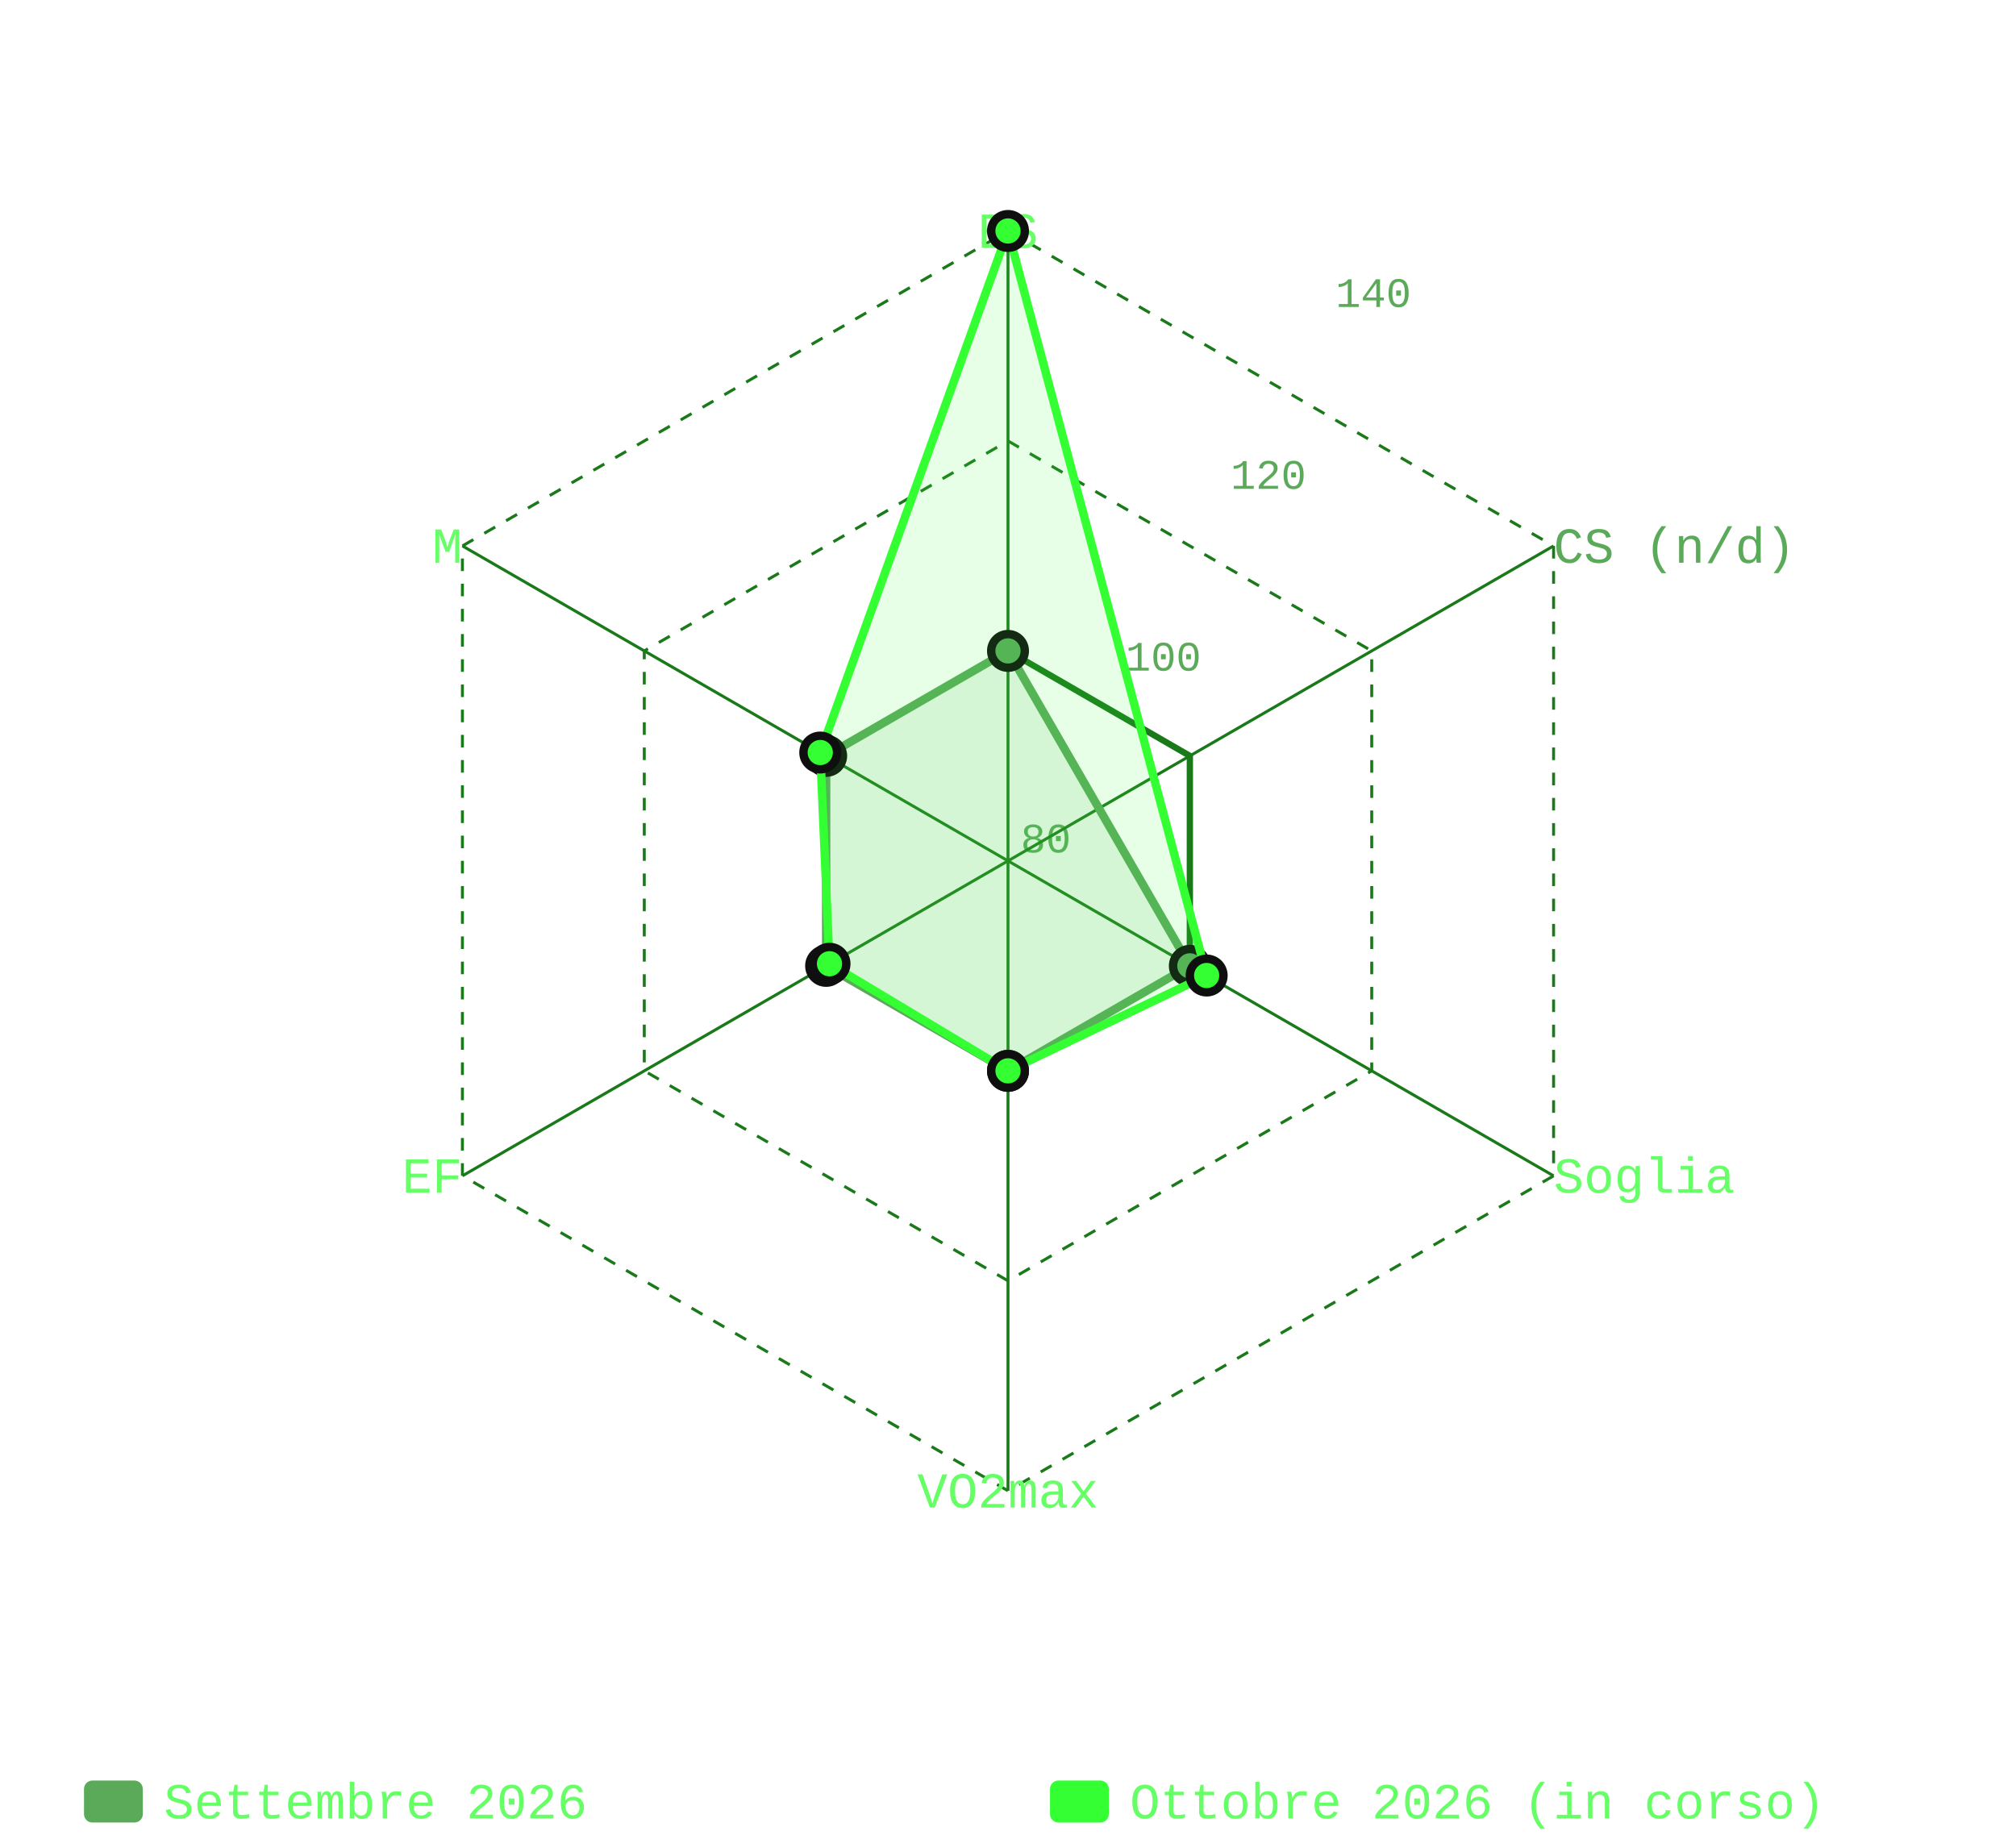
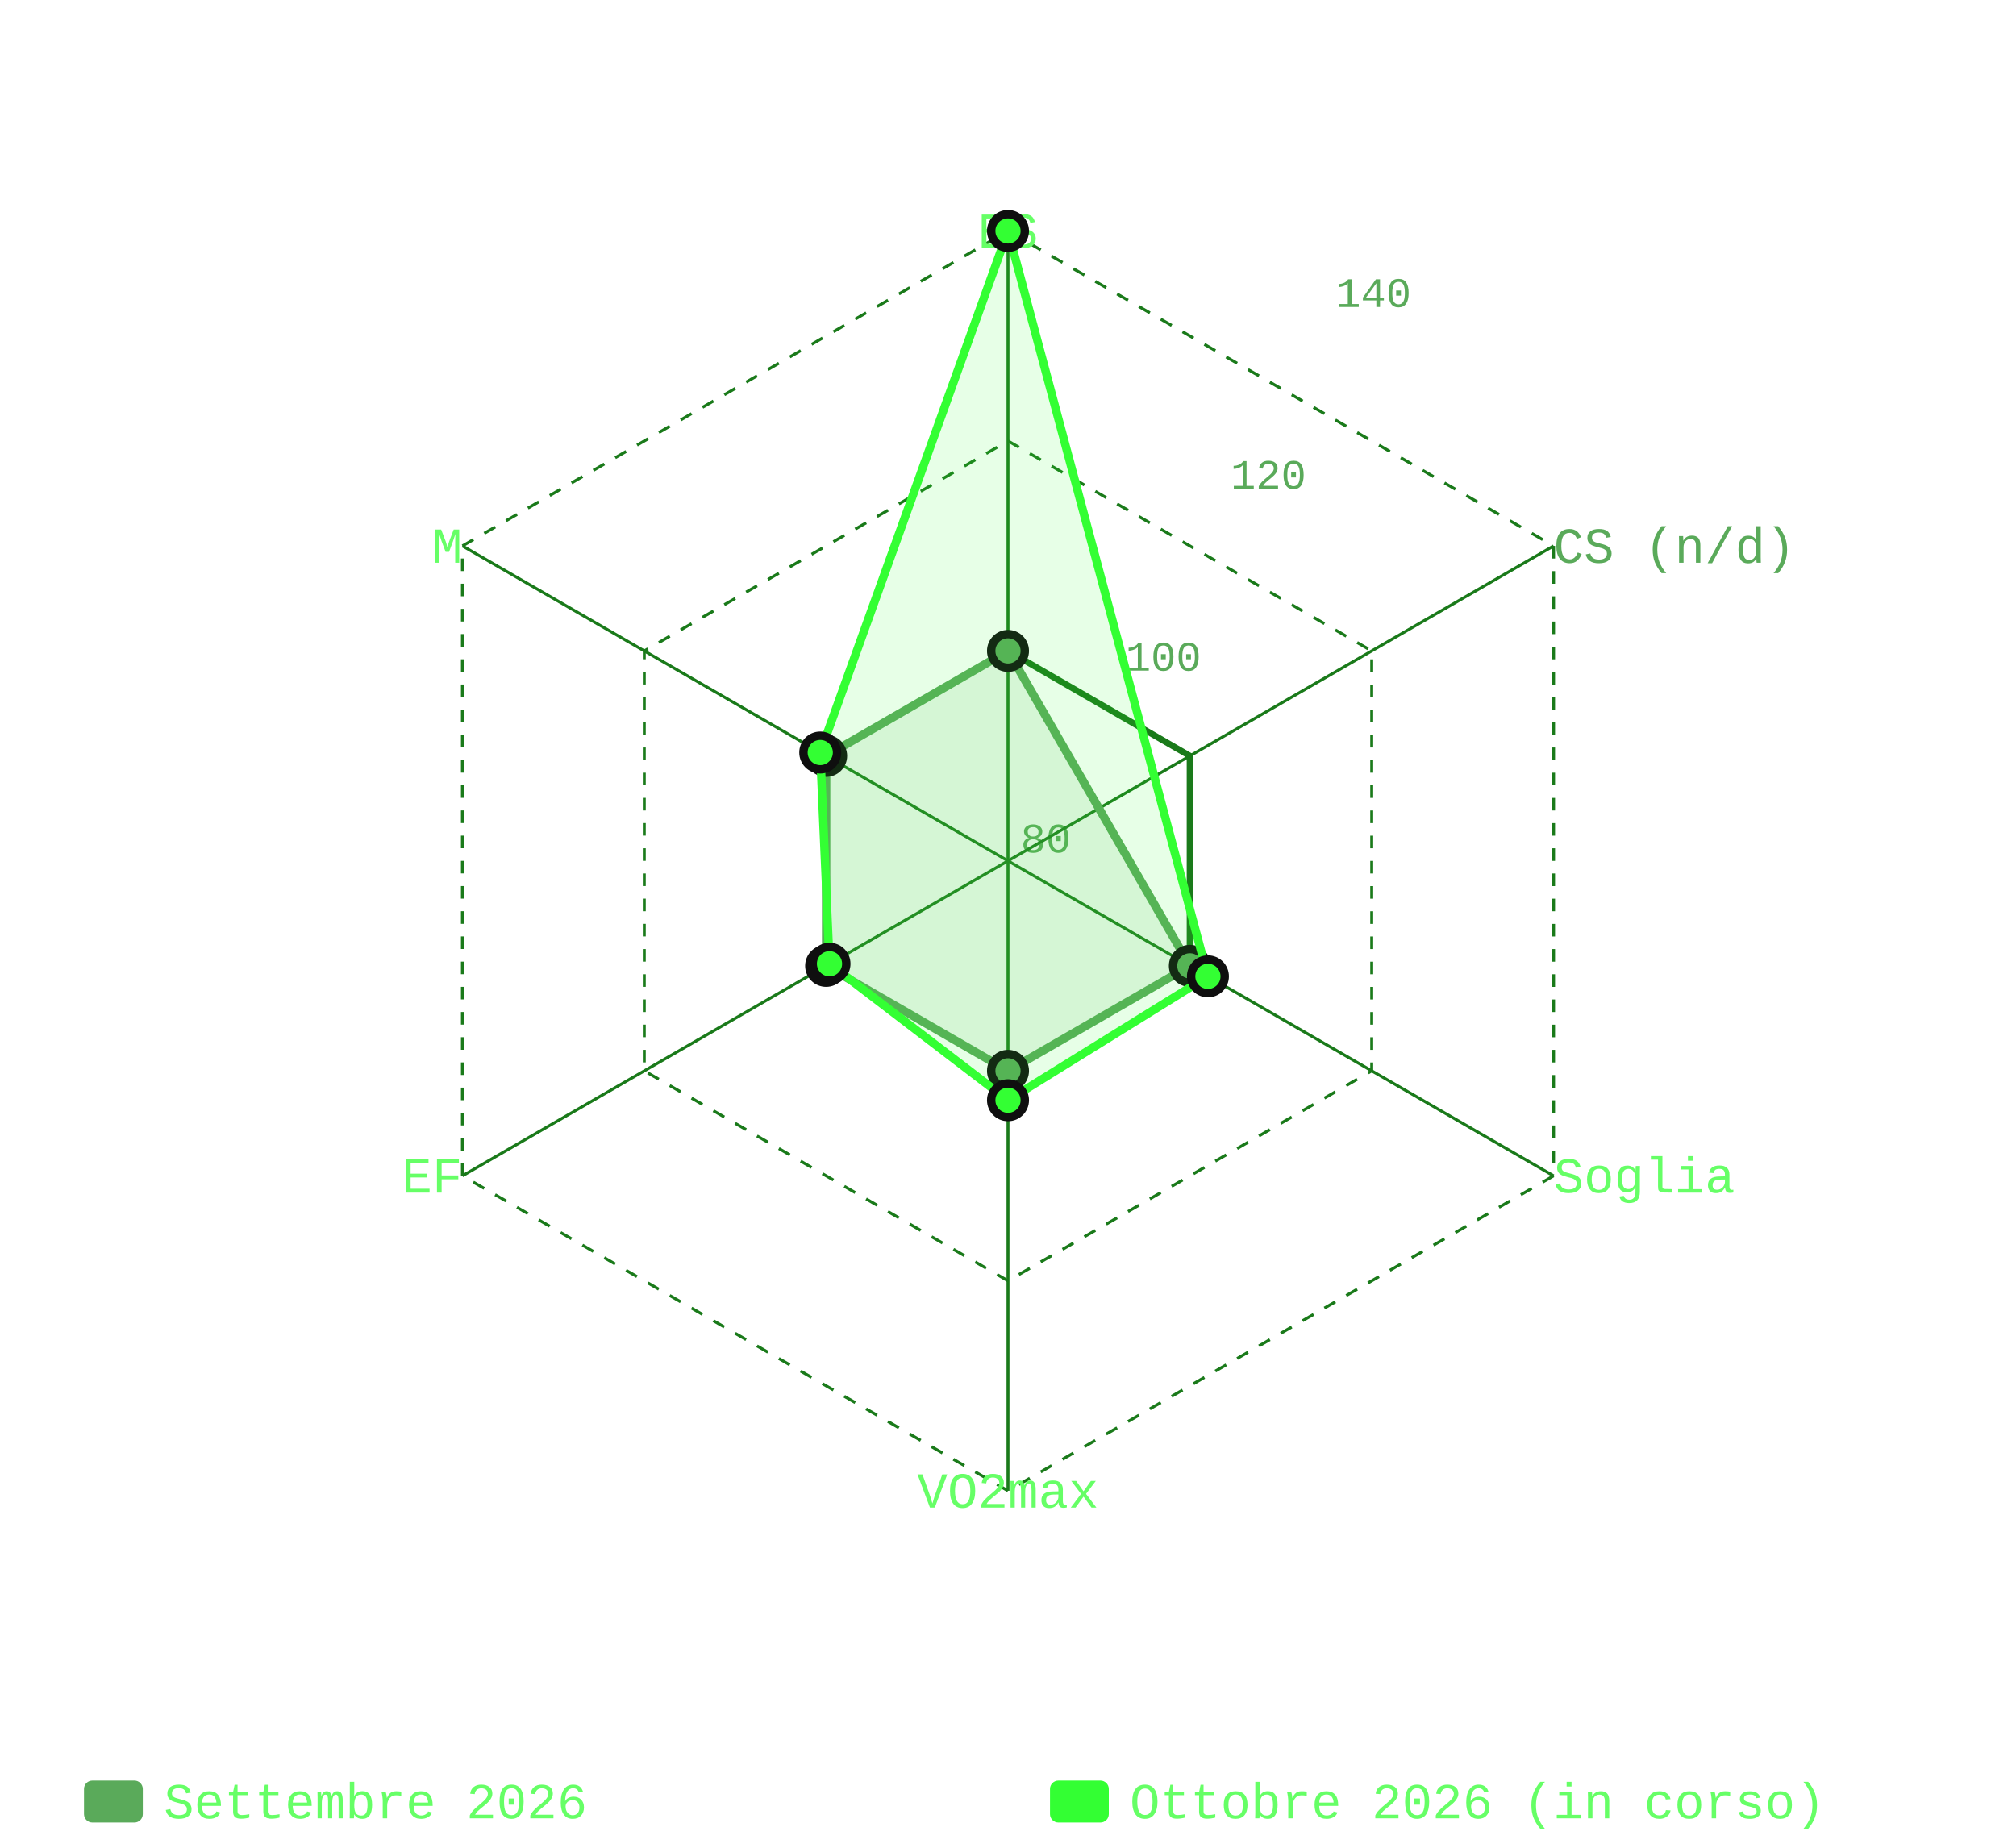
<svg xmlns="http://www.w3.org/2000/svg" viewBox="0 0 480 440" class="w-full h-auto" style="max-width:520px" role="img" aria-label="Profilo del runner, indice 100 = primo mese">
  <polygon points="240.0,205.0 240.0,205.0 240.0,205.0 240.0,205.0 240.0,205.0 240.0,205.0" fill="none" stroke="#1a7a1a" stroke-width="0.7" stroke-dasharray="3,3" />
  <text x="243.0" y="203.0" fill="#5aaa5a" font-family="Courier New" font-size="10">80</text>
  <polygon points="240.0,155.0 283.3,180.0 283.3,230.0 240.0,255.0 196.7,230.0 196.7,180.0" fill="none" stroke="#1a7a1a" stroke-width="1.5" />
  <text x="268.0" y="159.7" fill="#5aaa5a" font-family="Courier New" font-size="10">100</text>
  <polygon points="240.0,105.0 326.6,155.0 326.6,255.0 240.0,305.0 153.4,255.0 153.4,155.0" fill="none" stroke="#1a7a1a" stroke-width="0.7" stroke-dasharray="3,3" />
  <text x="293.0" y="116.4" fill="#5aaa5a" font-family="Courier New" font-size="10">120</text>
  <polygon points="240.0,55.0 369.9,130.0 369.9,280.0 240.0,355.0 110.1,280.0 110.1,130.0" fill="none" stroke="#1a7a1a" stroke-width="0.7" stroke-dasharray="3,3" />
  <text x="318.0" y="73.1" fill="#5aaa5a" font-family="Courier New" font-size="10">140</text>
  <line x1="240" y1="205" x2="240.0" y2="55.0" stroke="#1a7a1a" stroke-width="0.7" />
  <text x="240.0" y="59.0" text-anchor="middle" fill="#66ff66" font-family="Courier New" font-size="12">ES</text>
  <line x1="240" y1="205" x2="369.9" y2="130.0" stroke="#1a7a1a" stroke-width="0.7" />
  <text x="369.9" y="134.0" text-anchor="start" fill="#5aaa5a" font-family="Courier New" font-size="12">CS (n/d)</text>
  <line x1="240" y1="205" x2="369.9" y2="280.0" stroke="#1a7a1a" stroke-width="0.7" />
  <text x="369.9" y="284.0" text-anchor="start" fill="#66ff66" font-family="Courier New" font-size="12">Soglia</text>
  <line x1="240" y1="205" x2="240.0" y2="355.0" stroke="#1a7a1a" stroke-width="0.7" />
  <text x="240.0" y="359.0" text-anchor="middle" fill="#66ff66" font-family="Courier New" font-size="12">VO2max</text>
  <line x1="240" y1="205" x2="110.1" y2="280.0" stroke="#1a7a1a" stroke-width="0.7" />
  <text x="110.1" y="284.0" text-anchor="end" fill="#66ff66" font-family="Courier New" font-size="12">EF</text>
  <line x1="240" y1="205" x2="110.1" y2="130.0" stroke="#1a7a1a" stroke-width="0.7" />
  <text x="110.1" y="134.0" text-anchor="end" fill="#66ff66" font-family="Courier New" font-size="12">M</text>
  <polygon points="240.0,155.0 283.3,230.0 240.0,255.0 196.7,230.0 196.7,180.0" fill="#5aaa5a" fill-opacity="0.12" stroke="#5aaa5a" stroke-width="2" />
  <circle cx="240.0" cy="155.0" r="4" fill="#5aaa5a" stroke="#0f0f0f" stroke-width="2" />
  <circle cx="283.3" cy="230.0" r="4" fill="#5aaa5a" stroke="#0f0f0f" stroke-width="2" />
  <circle cx="240.0" cy="255.0" r="4" fill="#5aaa5a" stroke="#0f0f0f" stroke-width="2" />
  <circle cx="196.7" cy="230.0" r="4" fill="#5aaa5a" stroke="#0f0f0f" stroke-width="2" />
  <circle cx="196.7" cy="180.0" r="4" fill="#5aaa5a" stroke="#0f0f0f" stroke-width="2" />
-   <polygon points="240.0,55.0 287.3,232.3 240.0,255.0 197.5,229.5 195.3,179.2" fill="#33ff33" fill-opacity="0.12" stroke="#33ff33" stroke-width="2" />
+   <polygon points="240.0,55.0 287.6,232.5 240.0,262.0 197.5,229.5 195.3,179.2" fill="#33ff33" fill-opacity="0.12" stroke="#33ff33" stroke-width="2" />
  <circle cx="240.0" cy="55.0" r="4" fill="#33ff33" stroke="#0f0f0f" stroke-width="2" />
-   <circle cx="287.3" cy="232.3" r="4" fill="#33ff33" stroke="#0f0f0f" stroke-width="2" />
-   <circle cx="240.0" cy="255.0" r="4" fill="#33ff33" stroke="#0f0f0f" stroke-width="2" />
+   <circle cx="287.6" cy="232.5" r="4" fill="#33ff33" stroke="#0f0f0f" stroke-width="2" />
+   <circle cx="240.0" cy="262.0" r="4" fill="#33ff33" stroke="#0f0f0f" stroke-width="2" />
  <circle cx="197.5" cy="229.5" r="4" fill="#33ff33" stroke="#0f0f0f" stroke-width="2" />
  <circle cx="195.3" cy="179.2" r="4" fill="#33ff33" stroke="#0f0f0f" stroke-width="2" />
  <rect x="20" y="424" width="14" height="10" fill="#5aaa5a" rx="2" />
  <text x="39" y="433" fill="#66ff66" font-family="Courier New" font-size="12">Settembre 2026</text>
  <rect x="250" y="424" width="14" height="10" fill="#33ff33" rx="2" />
  <text x="269" y="433" fill="#66ff66" font-family="Courier New" font-size="12">Ottobre 2026 (in corso)</text>
</svg>
